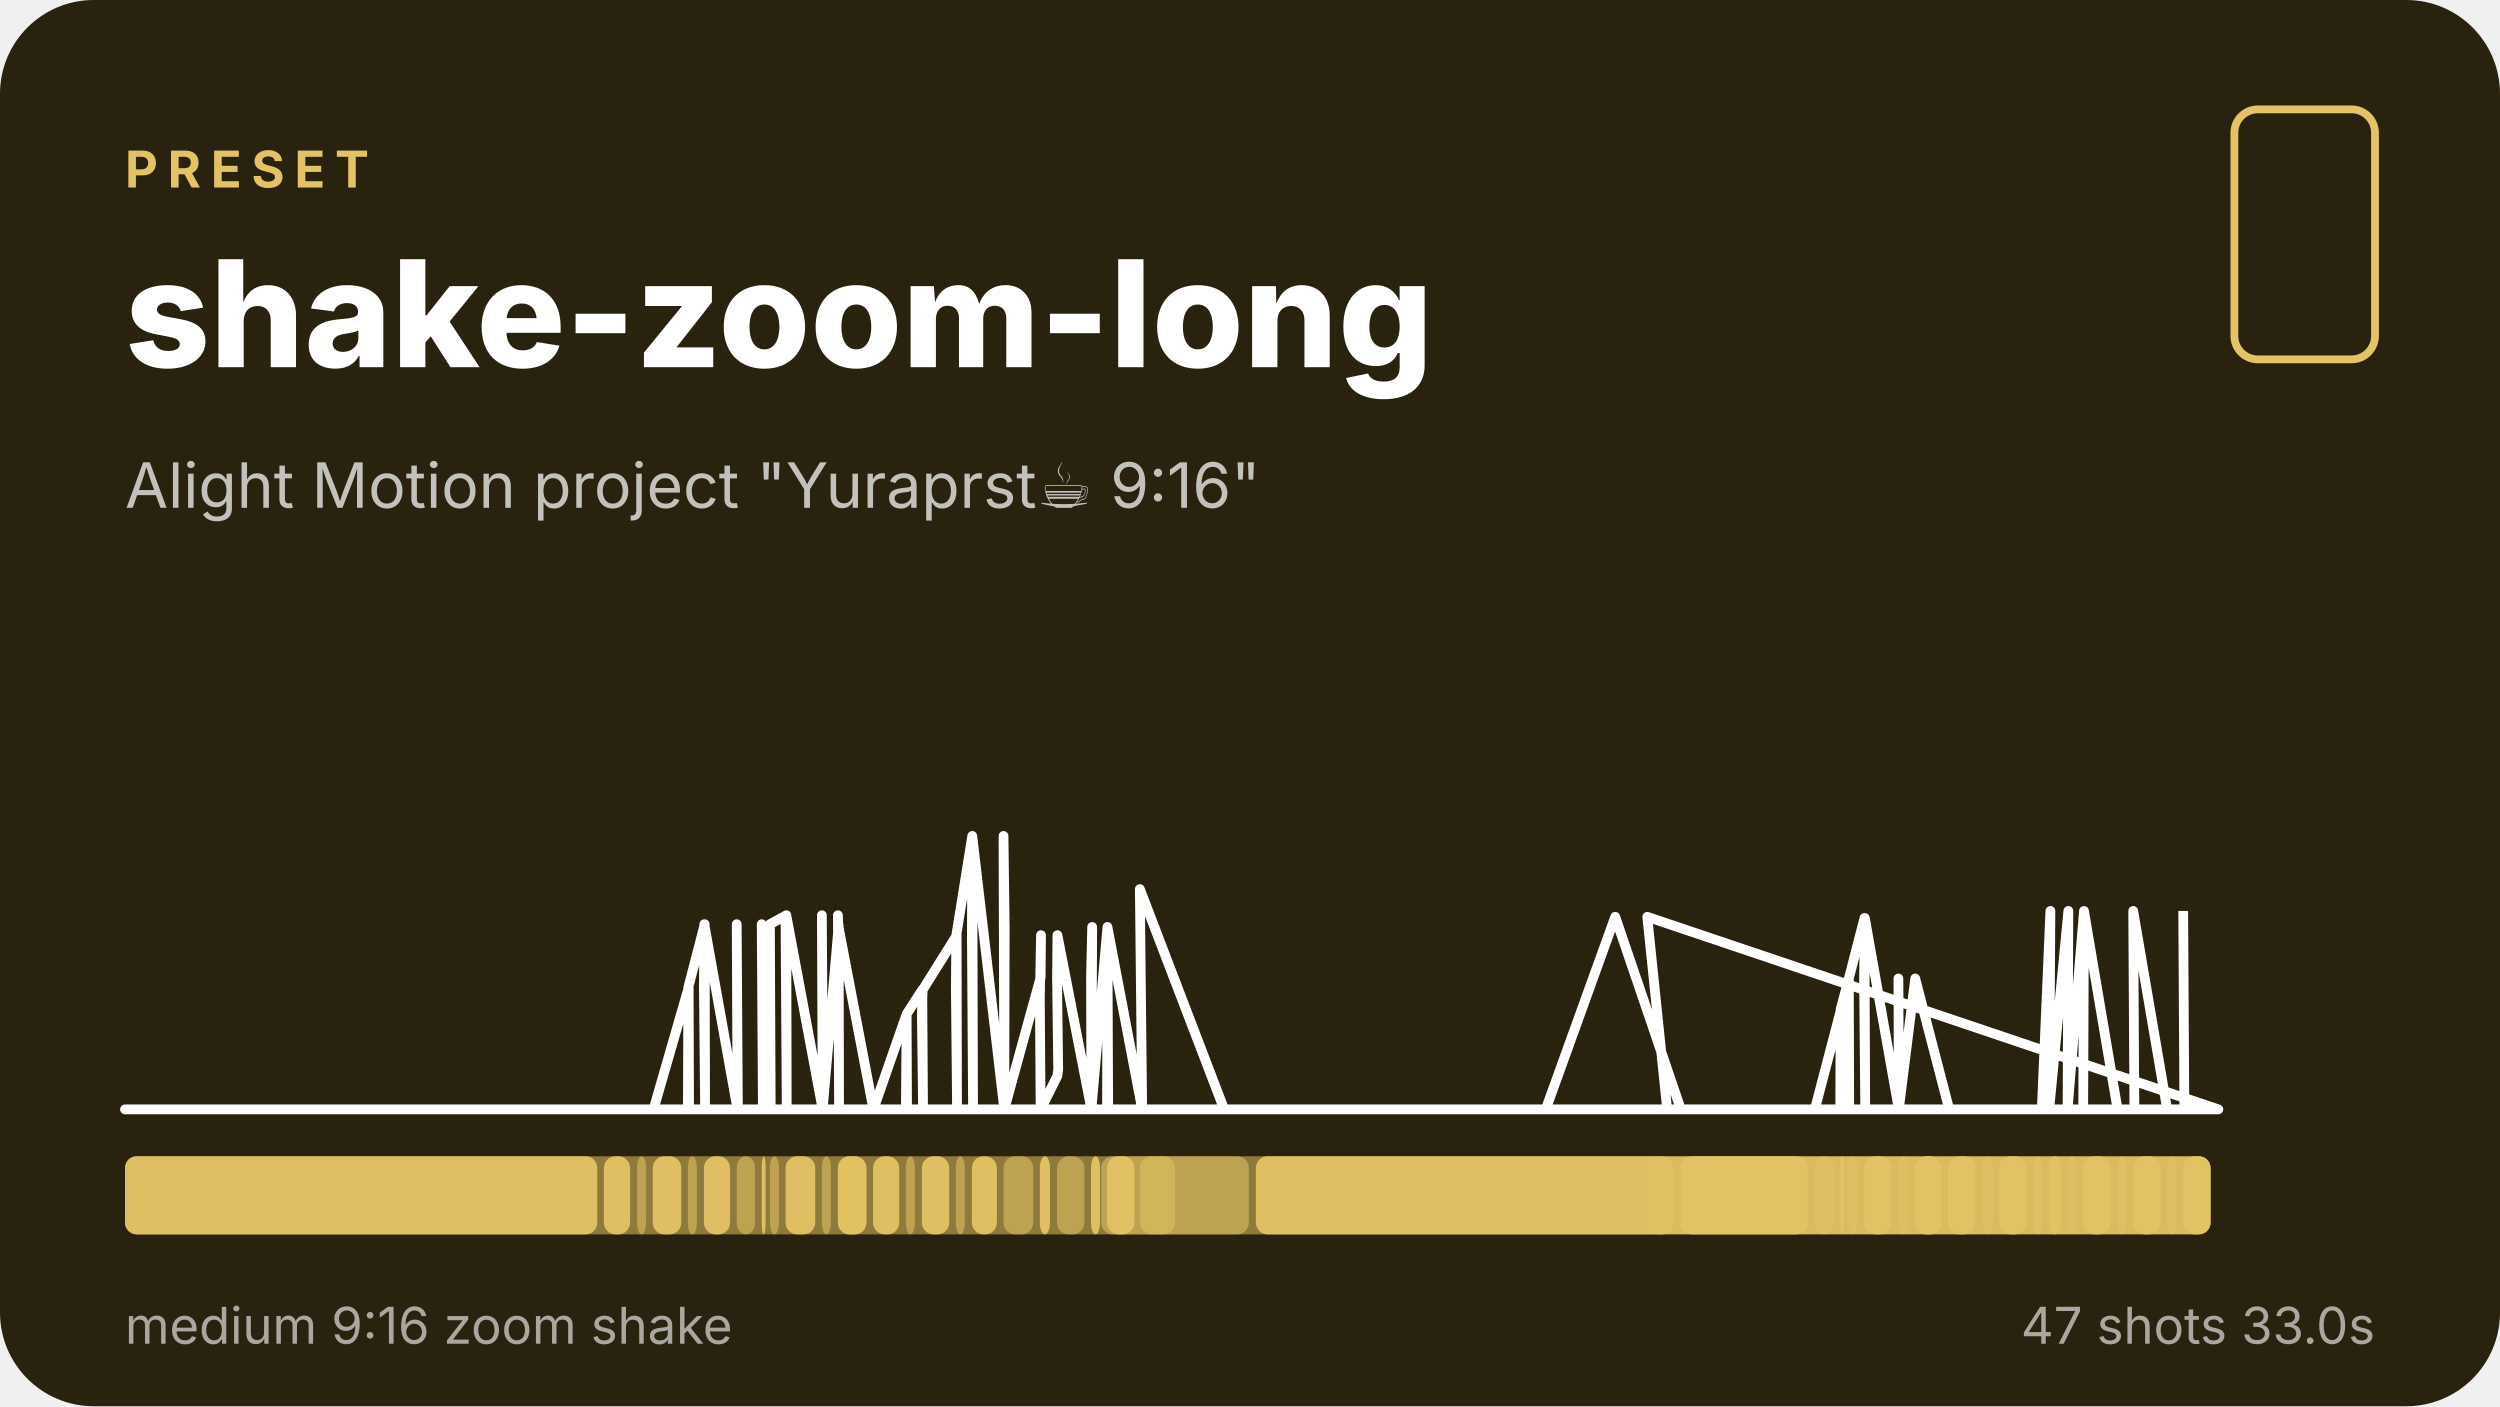
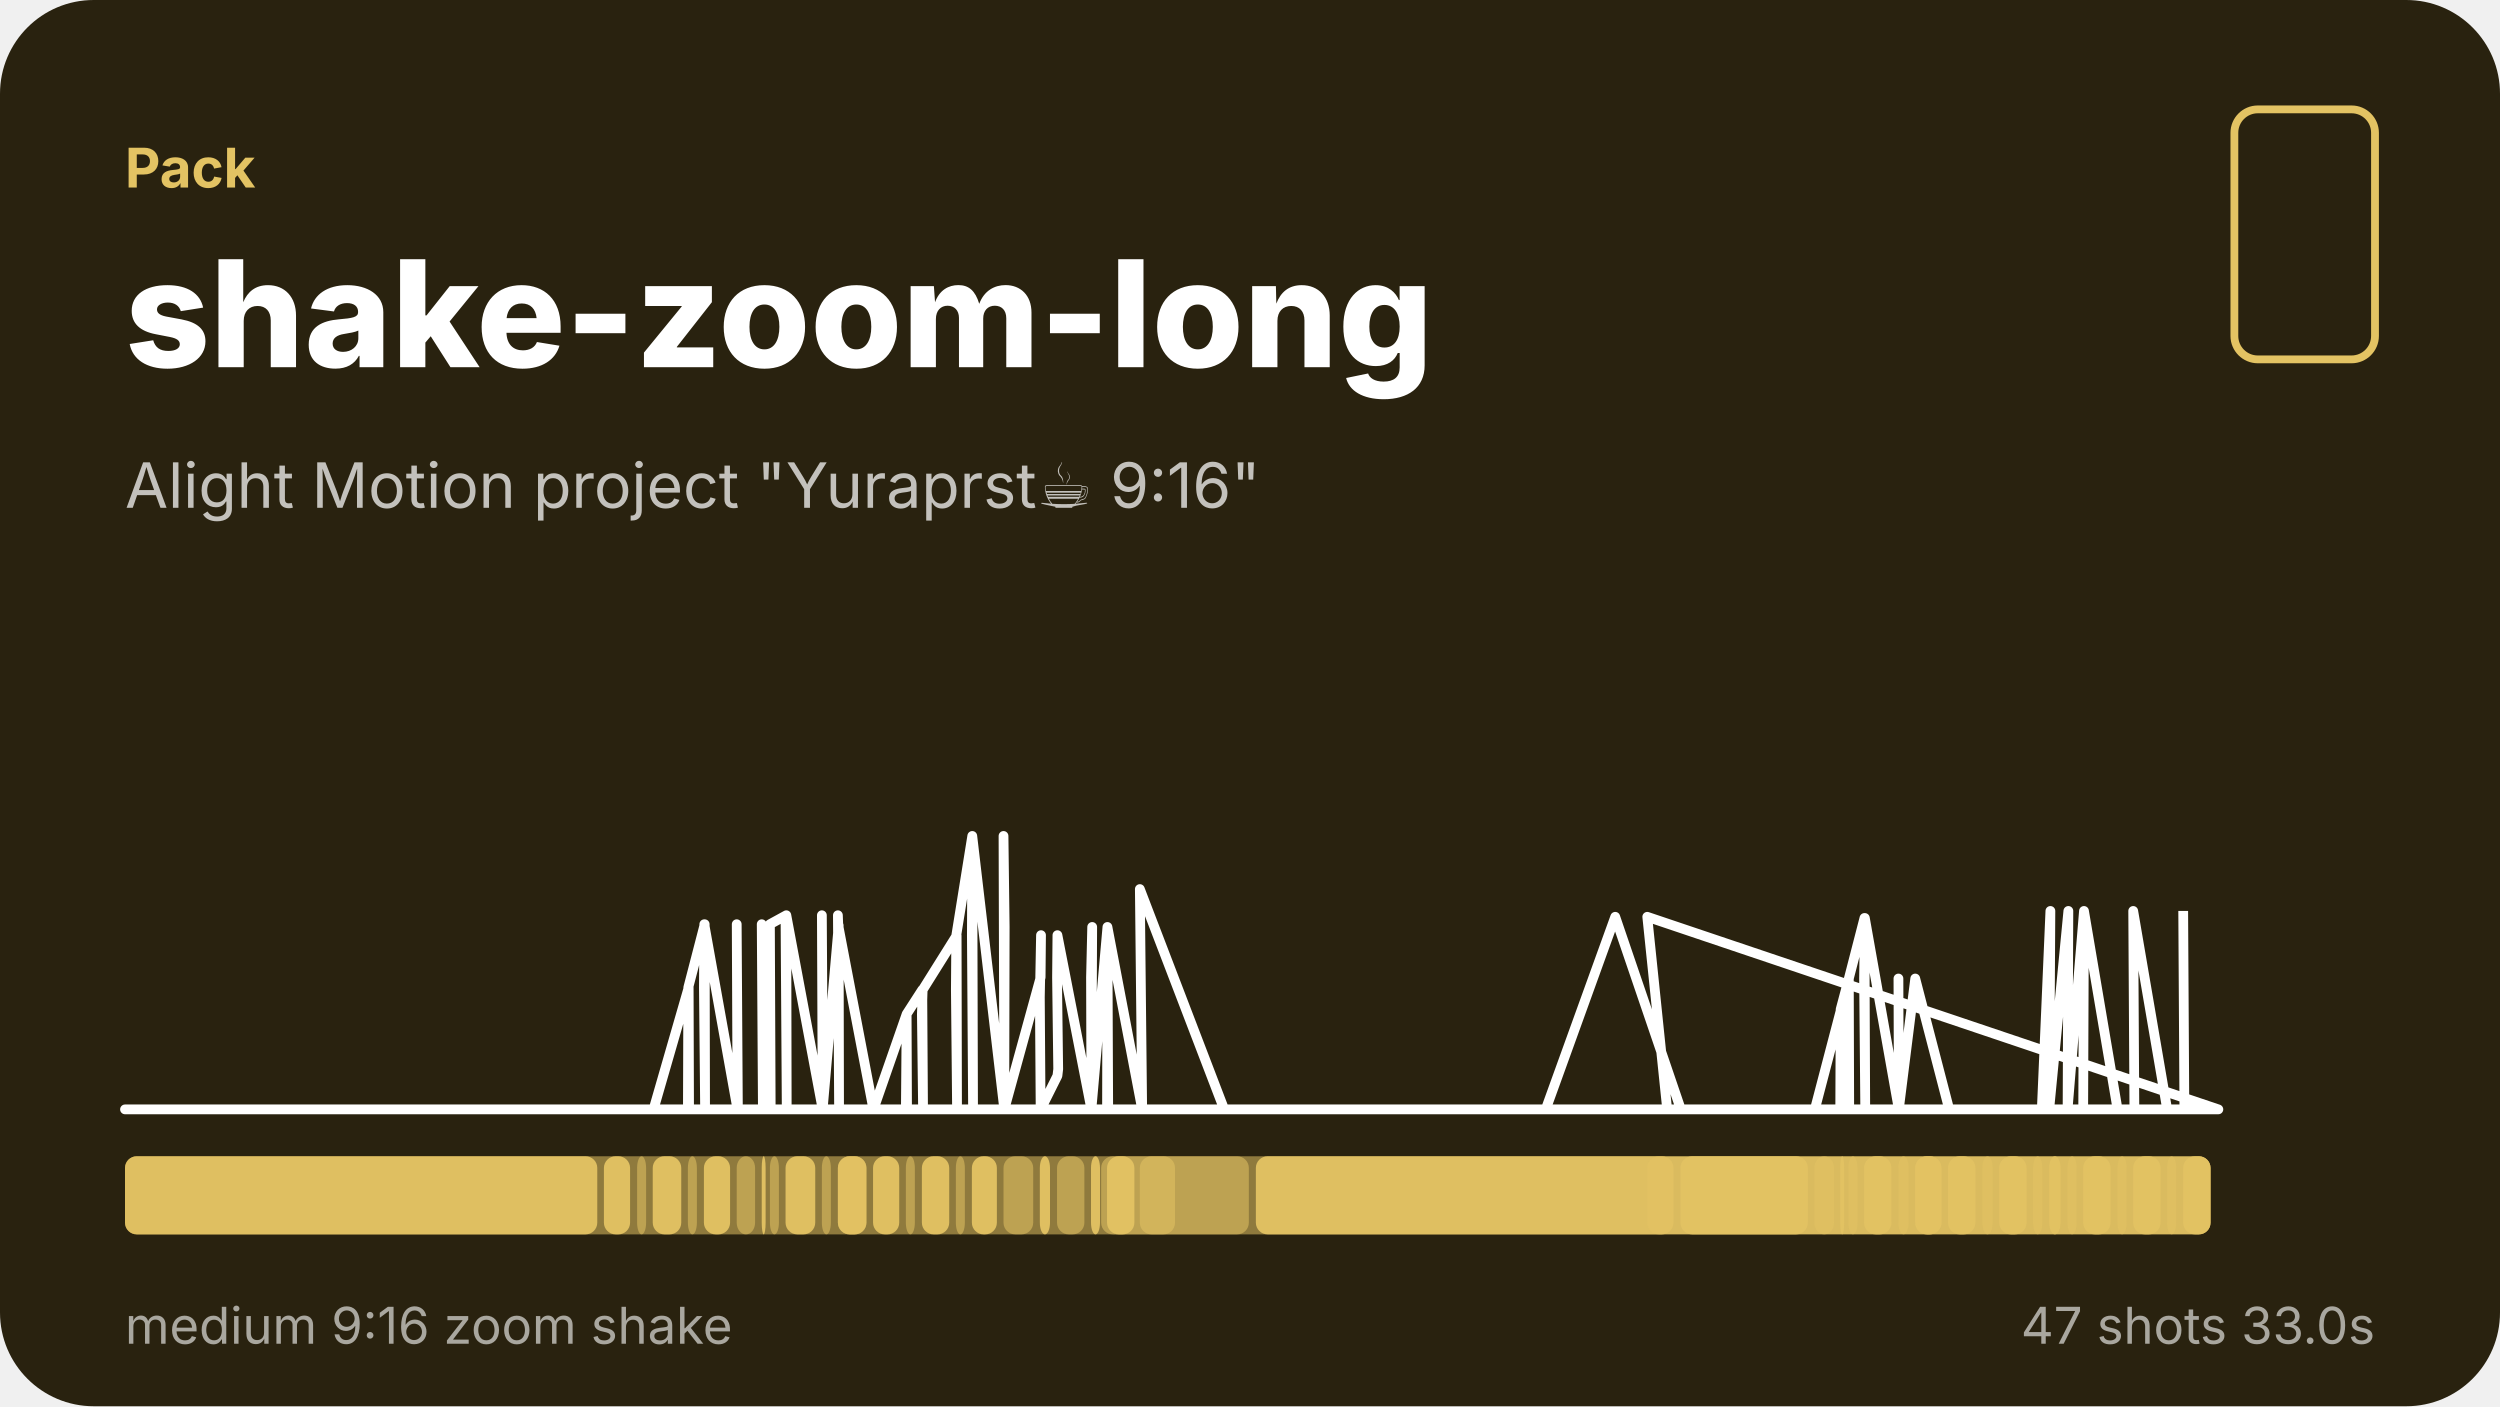
<svg xmlns="http://www.w3.org/2000/svg" viewBox="0 0 640 360" width="640" height="360">
  <rect width="640" height="360" rx="24" fill="hsl(45,45%,11%)" />
-   <text x="32" y="48" font-family="Inter, Helvetica, Arial, sans-serif" font-size="13" font-weight="700" letter-spacing="2.5" fill="hsl(45,70%,64%)">PRESET</text>
+   <text x="32" y="48" font-family="Inter, Helvetica, Arial, sans-serif" font-size="14" font-weight="700" fill="hsl(45,70%,64%)">Pack</text>
  <text x="32" y="94" font-family="Inter, Helvetica, Arial, sans-serif" font-size="38" font-weight="800" fill="#fff">shake-zoom-long</text>
  <text x="32" y="130" font-family="Inter, Helvetica, Arial, sans-serif" font-size="16" fill="#fff" fill-opacity="0.72">Alight Motion project "Yuraprst☕️ 9:16"</text>
  <rect x="572.0" y="28" width="36.0" height="64" rx="6" fill="none" stroke="hsl(45,70%,64%)" stroke-width="2" />
  <rect x="32.0" y="296" width="120.9" height="20" rx="3" fill="hsl(45,70%,64%)" fill-opacity="0.95" />
  <rect x="32.0" y="296" width="287.7" height="20" rx="3" fill="hsl(45,70%,64%)" fill-opacity="0.55" />
  <rect x="154.6" y="296" width="6.7" height="20" rx="3" fill="hsl(45,70%,64%)" fill-opacity="0.95" />
  <rect x="163.1" y="296" width="2.3" height="20" rx="3" fill="hsl(45,70%,64%)" fill-opacity="0.55" />
  <rect x="167.1" y="296" width="7.3" height="20" rx="3" fill="hsl(45,70%,64%)" fill-opacity="0.95" />
  <rect x="176.1" y="296" width="2.3" height="20" rx="3" fill="hsl(45,70%,64%)" fill-opacity="0.55" />
  <rect x="180.2" y="296" width="6.7" height="20" rx="3" fill="hsl(45,70%,64%)" fill-opacity="0.95" />
  <rect x="188.6" y="296" width="4.7" height="20" rx="3" fill="hsl(45,70%,64%)" fill-opacity="0.55" />
  <rect x="195.0" y="296" width="1.0" height="20" rx="3" fill="hsl(45,70%,64%)" fill-opacity="0.95" />
  <rect x="197.1" y="296" width="2.3" height="20" rx="3" fill="hsl(45,70%,64%)" fill-opacity="0.55" />
  <rect x="201.1" y="296" width="7.6" height="20" rx="3" fill="hsl(45,70%,64%)" fill-opacity="0.95" />
  <rect x="210.4" y="296" width="2.3" height="20" rx="3" fill="hsl(45,70%,64%)" fill-opacity="0.55" />
  <rect x="214.5" y="296" width="7.3" height="20" rx="3" fill="hsl(45,70%,64%)" fill-opacity="0.95" />
  <rect x="214.5" y="296" width="7.3" height="20" rx="3" fill="hsl(45,70%,64%)" fill-opacity="0.55" />
  <rect x="223.5" y="296" width="6.7" height="20" rx="3" fill="hsl(45,70%,64%)" fill-opacity="0.95" />
  <rect x="231.9" y="296" width="2.3" height="20" rx="3" fill="hsl(45,70%,64%)" fill-opacity="0.55" />
  <rect x="236.0" y="296" width="7.0" height="20" rx="3" fill="hsl(45,70%,64%)" fill-opacity="0.95" />
  <rect x="244.7" y="296" width="2.3" height="20" rx="3" fill="hsl(45,70%,64%)" fill-opacity="0.55" />
  <rect x="248.8" y="296" width="6.4" height="20" rx="3" fill="hsl(45,70%,64%)" fill-opacity="0.95" />
  <rect x="256.9" y="296" width="7.6" height="20" rx="3" fill="hsl(45,70%,64%)" fill-opacity="0.55" />
  <rect x="266.2" y="296" width="2.6" height="20" rx="3" fill="hsl(45,70%,64%)" fill-opacity="0.95" />
  <rect x="270.6" y="296" width="7.0" height="20" rx="3" fill="hsl(45,70%,64%)" fill-opacity="0.55" />
  <rect x="279.3" y="296" width="2.3" height="20" rx="3" fill="hsl(45,70%,64%)" fill-opacity="0.95" />
  <rect x="281.9" y="296" width="18.9" height="20" rx="3" fill="hsl(45,70%,64%)" fill-opacity="0.55" />
  <rect x="283.4" y="296" width="7.0" height="20" rx="3" fill="hsl(45,70%,64%)" fill-opacity="0.95" />
  <rect x="291.8" y="296" width="136.6" height="20" rx="3" fill="hsl(45,70%,64%)" fill-opacity="0.55" />
  <rect x="321.5" y="296" width="244.4" height="20" rx="3" fill="hsl(45,70%,64%)" fill-opacity="0.95" />
  <rect x="421.7" y="296" width="6.7" height="20" rx="3" fill="hsl(45,70%,64%)" fill-opacity="0.55" />
  <rect x="430.2" y="296" width="32.6" height="20" rx="3" fill="hsl(45,70%,64%)" fill-opacity="0.95" />
  <rect x="464.5" y="296" width="5.0" height="20" rx="3" fill="hsl(45,70%,64%)" fill-opacity="0.55" />
  <rect x="471.1" y="296" width="1.0" height="20" rx="3" fill="hsl(45,70%,64%)" fill-opacity="0.95" />
  <rect x="473.2" y="296" width="2.3" height="20" rx="3" fill="hsl(45,70%,64%)" fill-opacity="0.55" />
  <rect x="477.2" y="296" width="7.0" height="20" rx="3" fill="hsl(45,70%,64%)" fill-opacity="0.95" />
  <rect x="486.0" y="296" width="2.6" height="20" rx="3" fill="hsl(45,70%,64%)" fill-opacity="0.55" />
  <rect x="490.3" y="296" width="6.7" height="20" rx="3" fill="hsl(45,70%,64%)" fill-opacity="0.95" />
  <rect x="490.3" y="296" width="6.7" height="20" rx="3" fill="hsl(45,70%,64%)" fill-opacity="0.55" />
  <rect x="498.7" y="296" width="7.0" height="20" rx="3" fill="hsl(45,70%,64%)" fill-opacity="0.95" />
  <rect x="507.5" y="296" width="2.6" height="20" rx="3" fill="hsl(45,70%,64%)" fill-opacity="0.55" />
  <rect x="511.8" y="296" width="7.0" height="20" rx="3" fill="hsl(45,70%,64%)" fill-opacity="0.95" />
  <rect x="520.5" y="296" width="2.3" height="20" rx="3" fill="hsl(45,70%,64%)" fill-opacity="0.55" />
  <rect x="524.6" y="296" width="2.9" height="20" rx="3" fill="hsl(45,70%,64%)" fill-opacity="0.95" />
  <rect x="529.3" y="296" width="2.3" height="20" rx="3" fill="hsl(45,70%,64%)" fill-opacity="0.55" />
  <rect x="533.3" y="296" width="7.0" height="20" rx="3" fill="hsl(45,70%,64%)" fill-opacity="0.95" />
  <rect x="542.1" y="296" width="2.3" height="20" rx="3" fill="hsl(45,70%,64%)" fill-opacity="0.55" />
  <rect x="546.1" y="296" width="7.0" height="20" rx="3" fill="hsl(45,70%,64%)" fill-opacity="0.95" />
  <rect x="554.8" y="296" width="2.3" height="20" rx="3" fill="hsl(45,70%,64%)" fill-opacity="0.55" />
  <rect x="558.9" y="296" width="7.0" height="20" rx="3" fill="hsl(45,70%,64%)" fill-opacity="0.95" />
  <polyline points="32.0,284.0 154.9,284.0 32.0,284.0 321.7,284.0 163.3,284.0 163.1,284.0 167.4,284.0 167.3,284.0 176.3,252.8 176.4,284.0 176.1,284.0 176.2,252.8 180.4,236.6 180.5,284.0 180.2,252.8 180.3,236.6 188.8,284.0 188.9,284.0 188.6,236.6 188.8,284.0 195.3,284.0 195.0,236.6 197.3,284.0 197.1,236.6 201.3,234.3 201.4,284.0 201.1,236.6 201.3,234.3 210.6,284.0 210.7,283.5 210.4,234.3 210.6,284.0 214.7,236.9 214.8,283.5 214.5,234.3 214.6,236.9 223.5,283.5 223.7,284.0 223.8,284.0 223.6,284.0 232.1,259.6 232.2,284.0 231.9,284.0 232.1,259.6 236.1,253.4 236.3,284.0 236.0,259.6 236.2,253.4 244.9,239.5 245.0,284.0 244.7,253.4 244.8,239.5 248.9,214.0 249.1,284.0 248.8,239.5 248.9,214.0 257.1,284.0 257.2,237.3 256.9,214.0 257.1,284.0 266.4,250.2 266.5,239.4 266.2,255.3 266.4,284.0 270.7,275.4 270.9,273.7 270.6,250.2 270.7,239.4 279.4,284.0 279.6,237.3 279.3,250.2 279.4,284.0 283.5,237.3 283.7,284.0 281.9,284.0 302.8,284.0 283.4,284.0 283.5,237.3 292.4,284.0 291.8,227.6 313.4,284.0 395.7,284.0 413.5,234.7 430.3,284.0 321.5,284.0 567.9,284.0 421.7,234.7 426.8,284.0 430.2,284.0 464.5,284.0 464.6,284.0 471.3,258.4 471.4,284.0 471.1,284.0 471.2,258.4 473.3,250.5 473.4,284.0 473.2,258.4 473.3,250.5 477.3,235.0 477.5,284.0 477.2,250.5 477.4,235.0 486.1,284.0 486.0,250.5 486.1,284.0 490.3,250.5 499.0,284.0 507.7,284.0 507.5,284.0 512.1,284.0 520.8,284.0 522.7,284.0 524.9,233.2 524.6,284.0 529.5,233.2 529.3,284.0 533.5,233.2 533.3,284.0 533.5,233.2 542.1,284.0 546.4,284.0 546.1,233.2 554.8,284.0 559.2,284.0 558.9,233.2" fill="none" stroke="#fff" stroke-width="2.5" stroke-linejoin="round" />
  <text x="32" y="344" font-family="Inter, Helvetica, Arial, sans-serif" font-size="13" fill="#fff" fill-opacity="0.6">medium  9:16  zoom  shake</text>
  <text x="608" y="344" text-anchor="end" font-family="Inter, Helvetica, Arial, sans-serif" font-size="13" fill="#fff" fill-opacity="0.6">47 shots  33.0s</text>
</svg>
